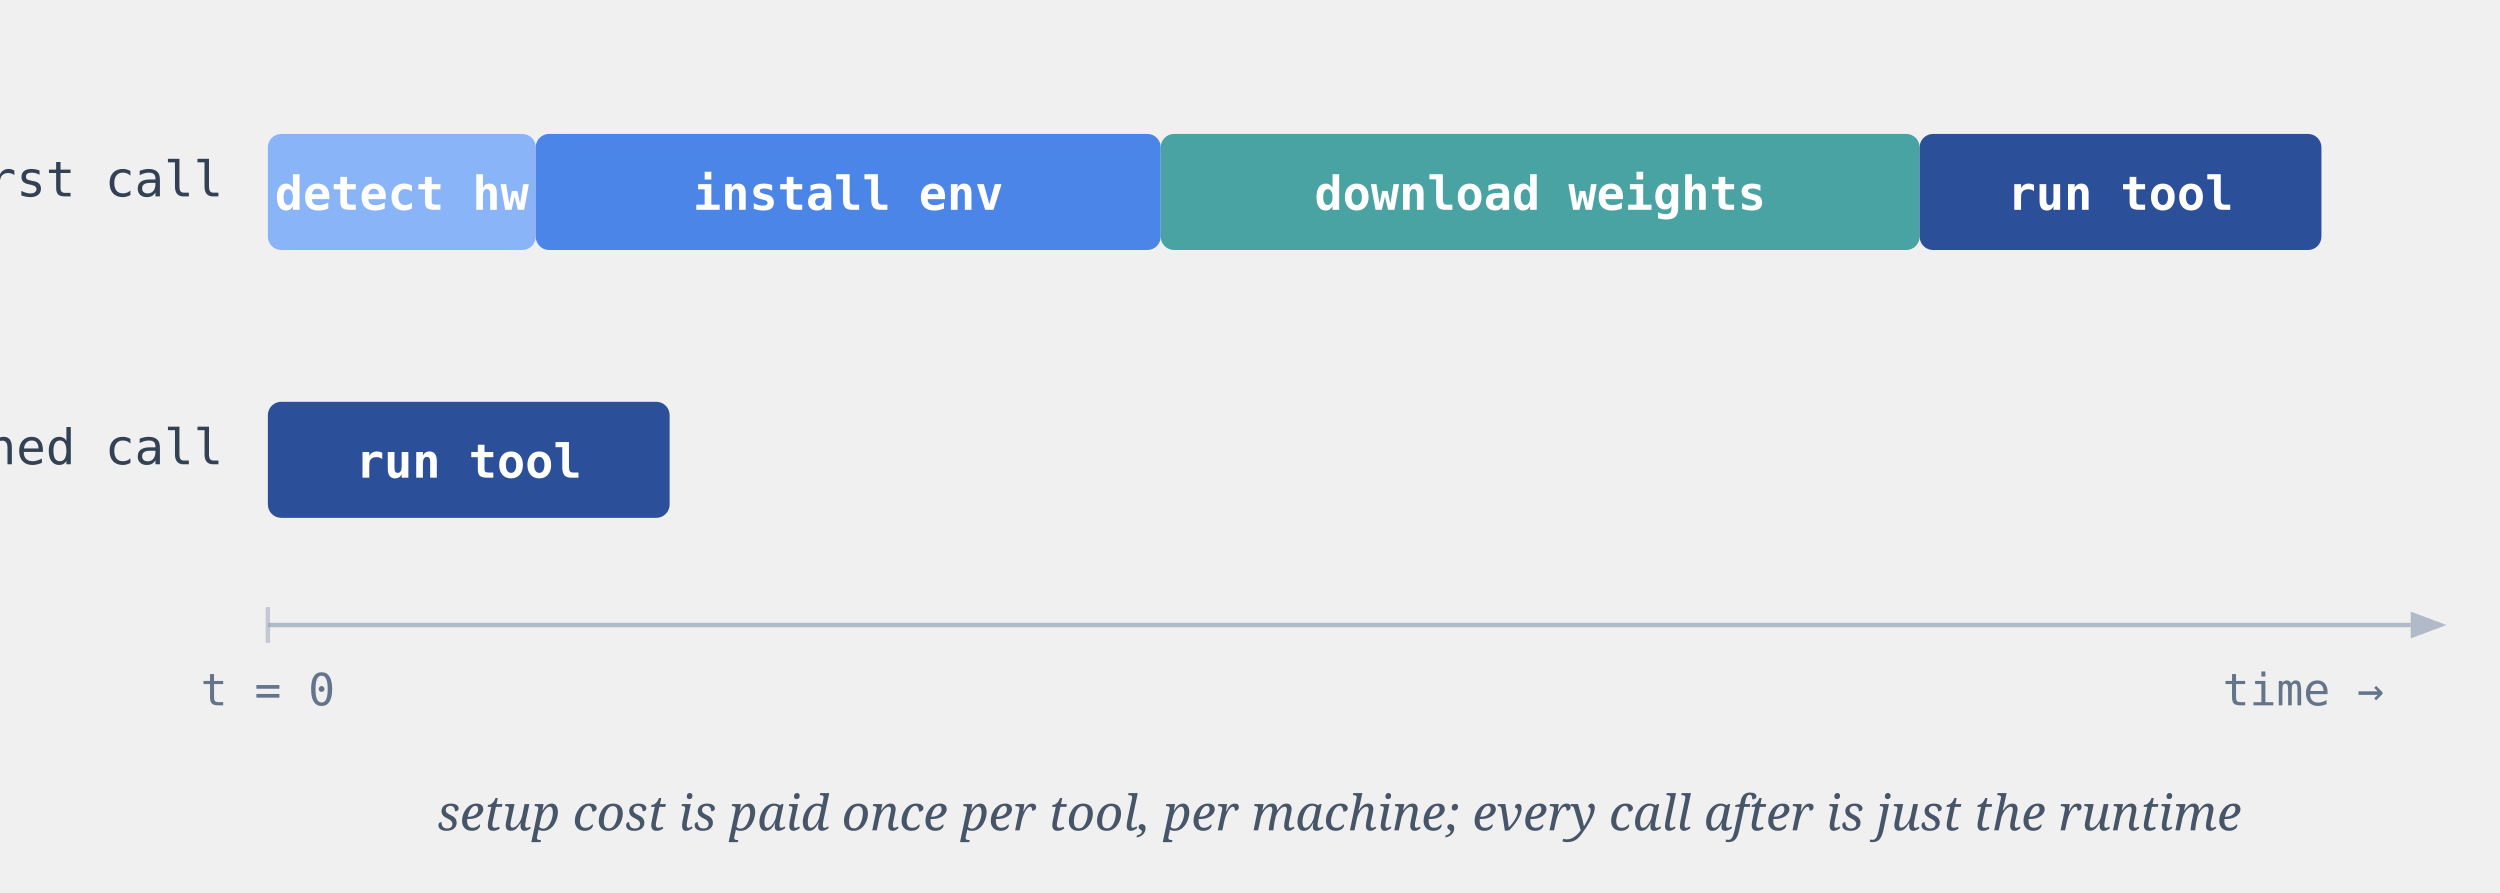
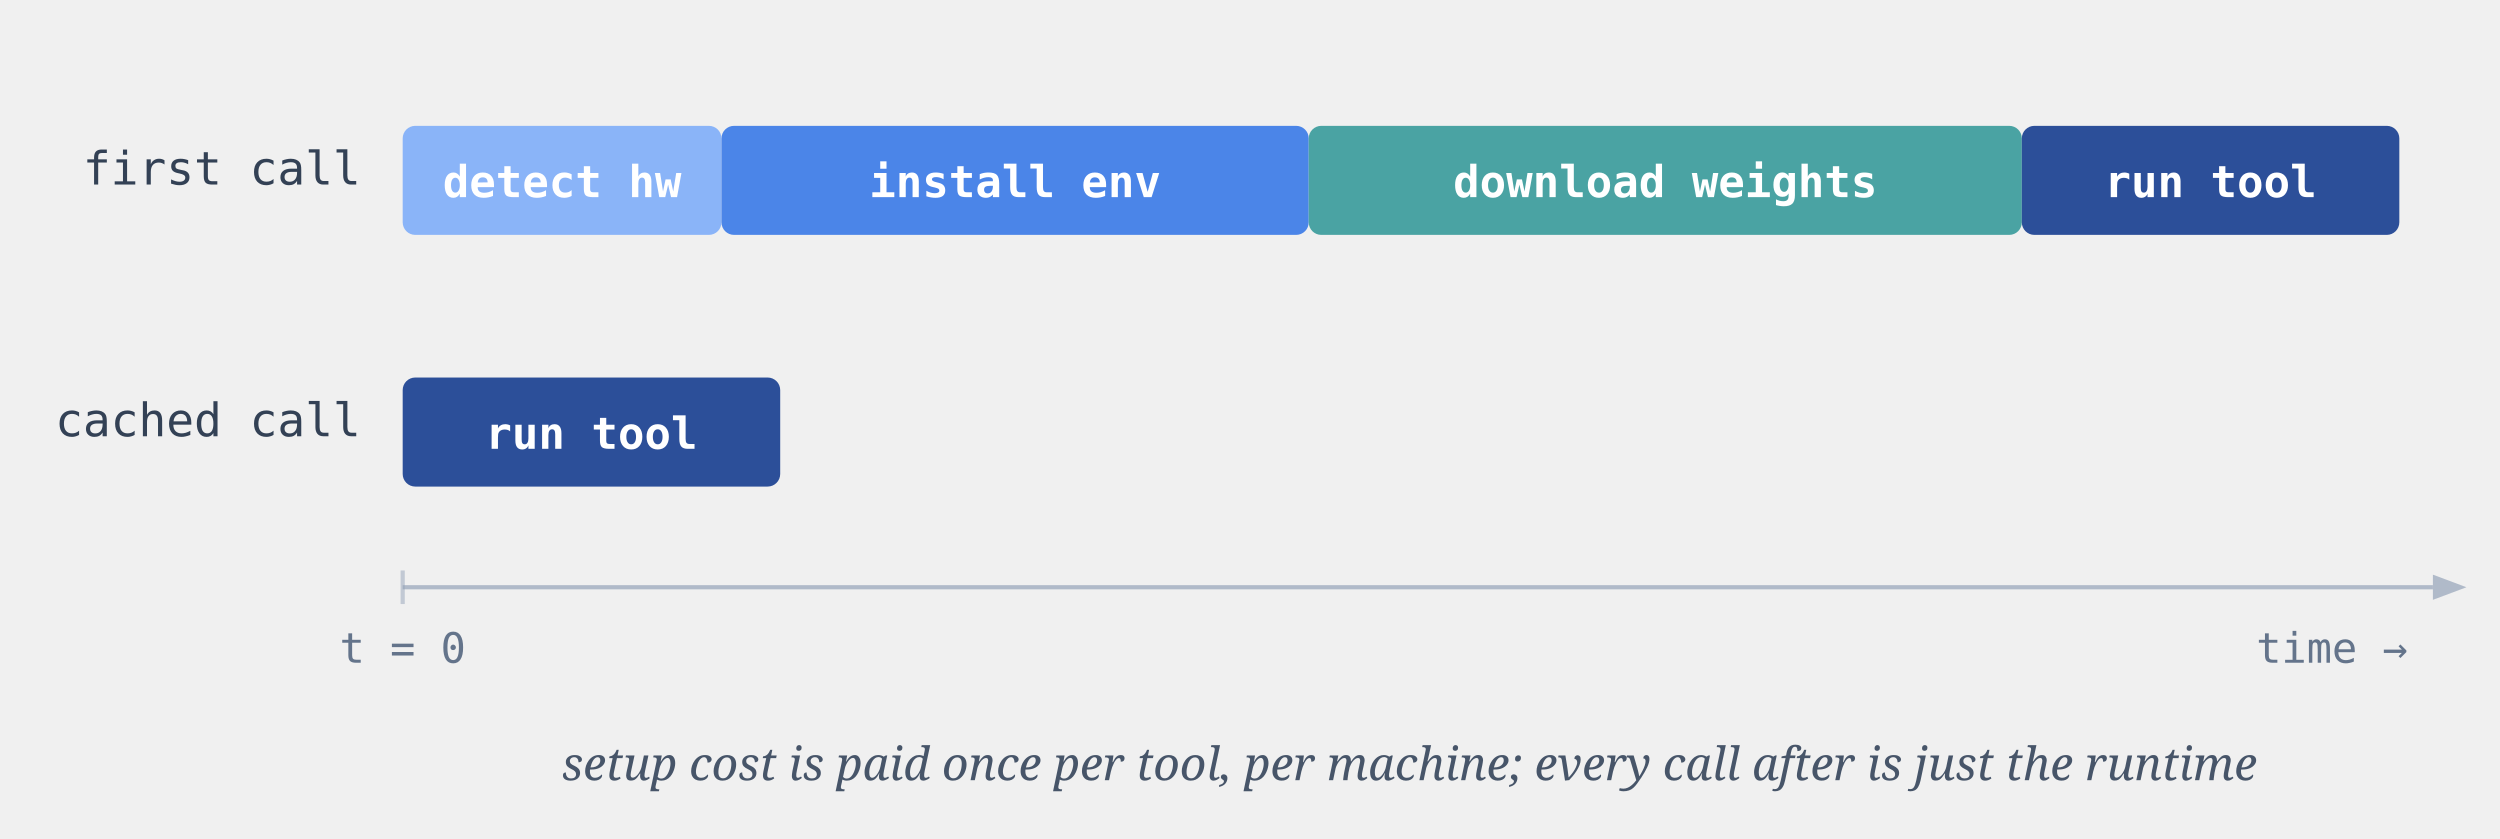
- <svg xmlns="http://www.w3.org/2000/svg" viewBox="0 0 560 200" role="img" aria-label="First call runs detect hardware, install env, download weights, then run tool; cached call runs the tool immediately">
+ <svg xmlns="http://www.w3.org/2000/svg" viewBox="-36 0 596 200" role="img" aria-label="First call runs detect hardware, install env, download weights, then run tool; cached call runs the tool immediately">
  <style>
    .label        { fill: #334155; font-family: ui-monospace, SFMono-Regular, Menlo, Consolas, monospace; font-size: 11px; }
    .muted        { fill: #64748B; font-family: ui-monospace, SFMono-Regular, Menlo, Consolas, monospace; font-size: 10px; }
    .caption      { fill: #475569; font-family: ui-serif, Georgia, serif; font-style: italic; font-size: 11px; }
    .phase-text   { fill: #ffffff; font-family: ui-monospace, SFMono-Regular, Menlo, Consolas, monospace; font-size: 10.5px; font-weight: 600; }
    .phase-detect { fill: #8AB4F8; }
    .phase-install{ fill: #4B85E8; }
    .phase-weights{ fill: #4AA3A3; }
    .phase-run    { fill: #2C4F99; }
    .axis         { stroke: #94A3B8; stroke-opacity: 0.7; fill: none; }
    .tick         { stroke: #94A3B8; stroke-opacity: 0.5; fill: none; }
    @media (prefers-color-scheme: dark) {
      .label     { fill: #CBD5E1; }
      .muted     { fill: #94A3B8; }
      .caption   { fill: #CBD5E1; }
      .axis      { stroke: #64748B; stroke-opacity: 0.7; }
      .tick      { stroke: #64748B; stroke-opacity: 0.5; }
    }
  </style>
  <text x="50" y="44" text-anchor="end" class="label">first call</text>
-   <rect x="60" y="30" width="60" height="26" rx="3" class="phase-detect" />
-   <text x="90" y="47" text-anchor="middle" class="phase-text">detect hw</text>
-   <rect x="120" y="30" width="140" height="26" rx="3" class="phase-install" />
-   <text x="190" y="47" text-anchor="middle" class="phase-text">install env</text>
-   <rect x="260" y="30" width="170" height="26" rx="3" class="phase-weights" />
-   <text x="345" y="47" text-anchor="middle" class="phase-text">download weights</text>
-   <rect x="430" y="30" width="90" height="26" rx="3" class="phase-run" />
-   <text x="475" y="47" text-anchor="middle" class="phase-text">run tool</text>
+   <rect x="60" y="30" width="76" height="26" rx="3" class="phase-detect" />
+   <text x="98" y="47" text-anchor="middle" class="phase-text">detect hw</text>
+   <rect x="136" y="30" width="140" height="26" rx="3" class="phase-install" />
+   <text x="206" y="47" text-anchor="middle" class="phase-text">install env</text>
+   <rect x="276" y="30" width="170" height="26" rx="3" class="phase-weights" />
+   <text x="361" y="47" text-anchor="middle" class="phase-text">download weights</text>
+   <rect x="446" y="30" width="90" height="26" rx="3" class="phase-run" />
+   <text x="491" y="47" text-anchor="middle" class="phase-text">run tool</text>
  <text x="50" y="104" text-anchor="end" class="label">cached call</text>
  <rect x="60" y="90" width="90" height="26" rx="3" class="phase-run" />
  <text x="105" y="107" text-anchor="middle" class="phase-text">run tool</text>
-   <line x1="60" y1="140" x2="540" y2="140" class="axis" stroke-width="1" />
+   <line x1="60" y1="140" x2="544" y2="140" class="axis" stroke-width="1" />
  <line x1="60" y1="136" x2="60" y2="144" class="tick" stroke-width="1" />
  <text x="60" y="158" text-anchor="middle" class="muted">t = 0</text>
-   <polygon points="540,137 548,140 540,143" fill="#94A3B8" fill-opacity="0.7" />
-   <text x="534" y="158" text-anchor="end" class="muted">time →</text>
+   <polygon points="544,137 552,140 544,143" fill="#94A3B8" fill-opacity="0.7" />
+   <text x="538" y="158" text-anchor="end" class="muted">time →</text>
  <text x="300" y="186" text-anchor="middle" class="caption">setup cost is paid once per tool, per machine; every call after is just the runtime</text>
</svg>
